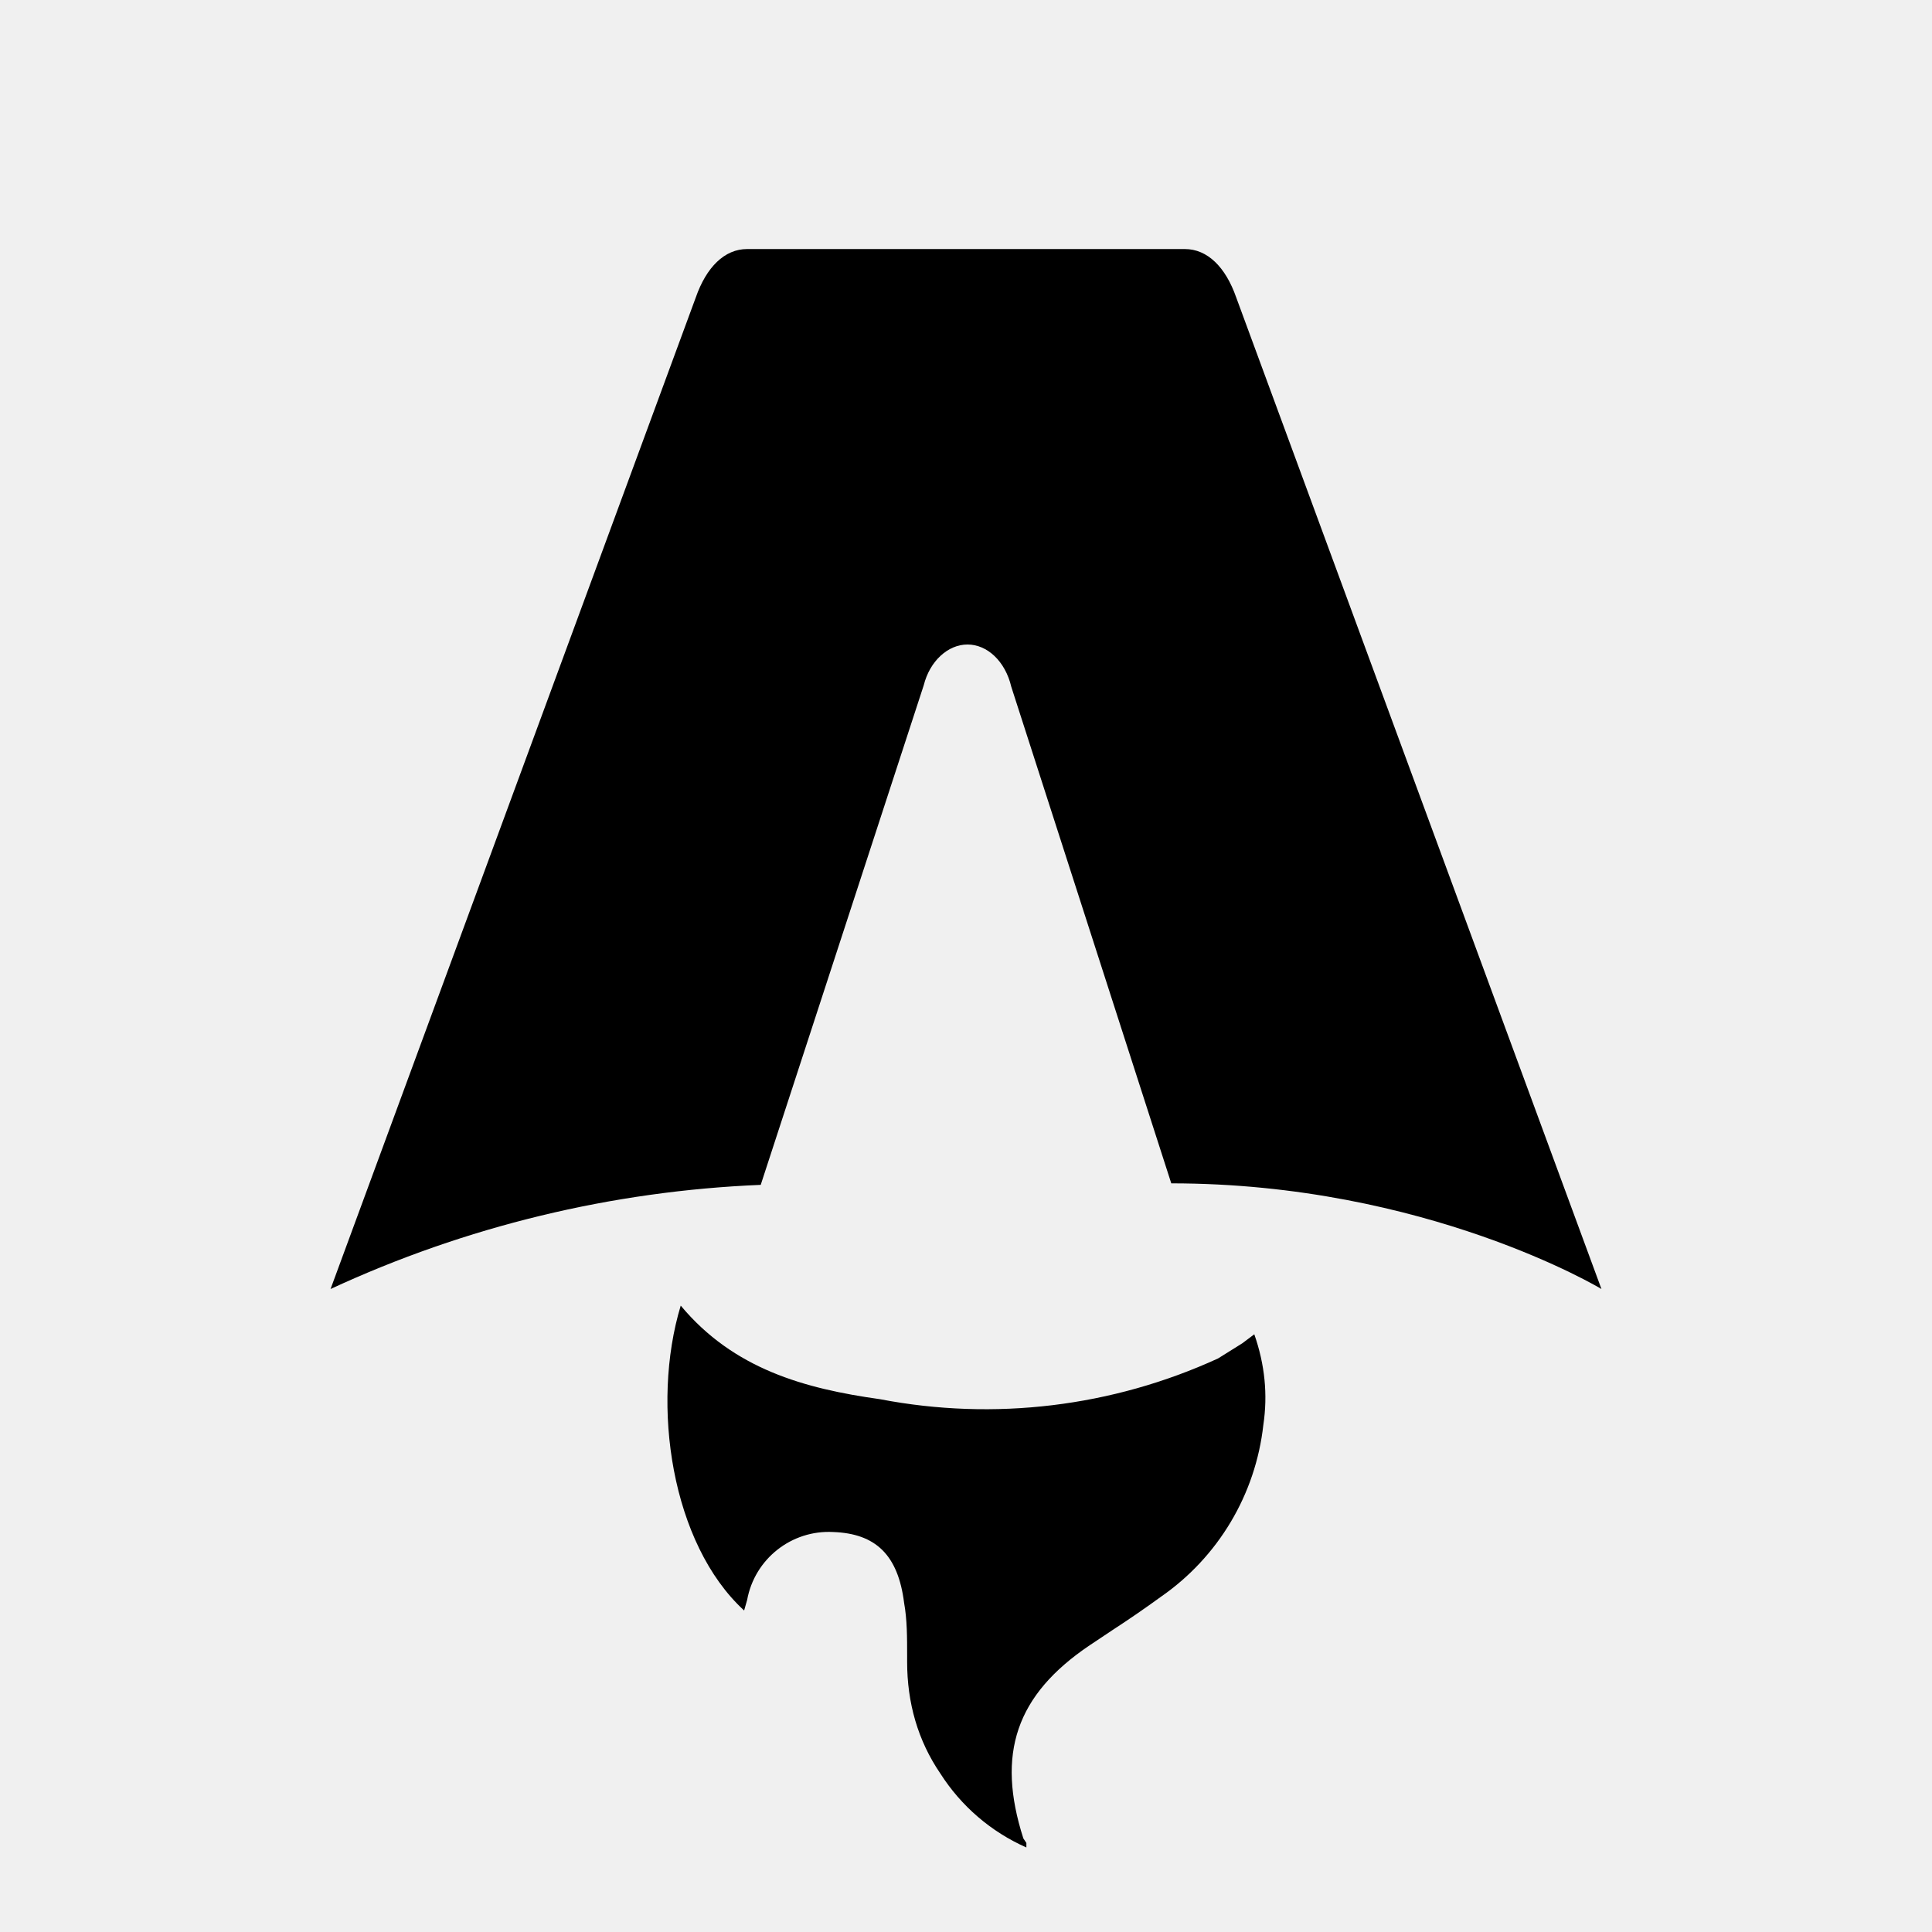
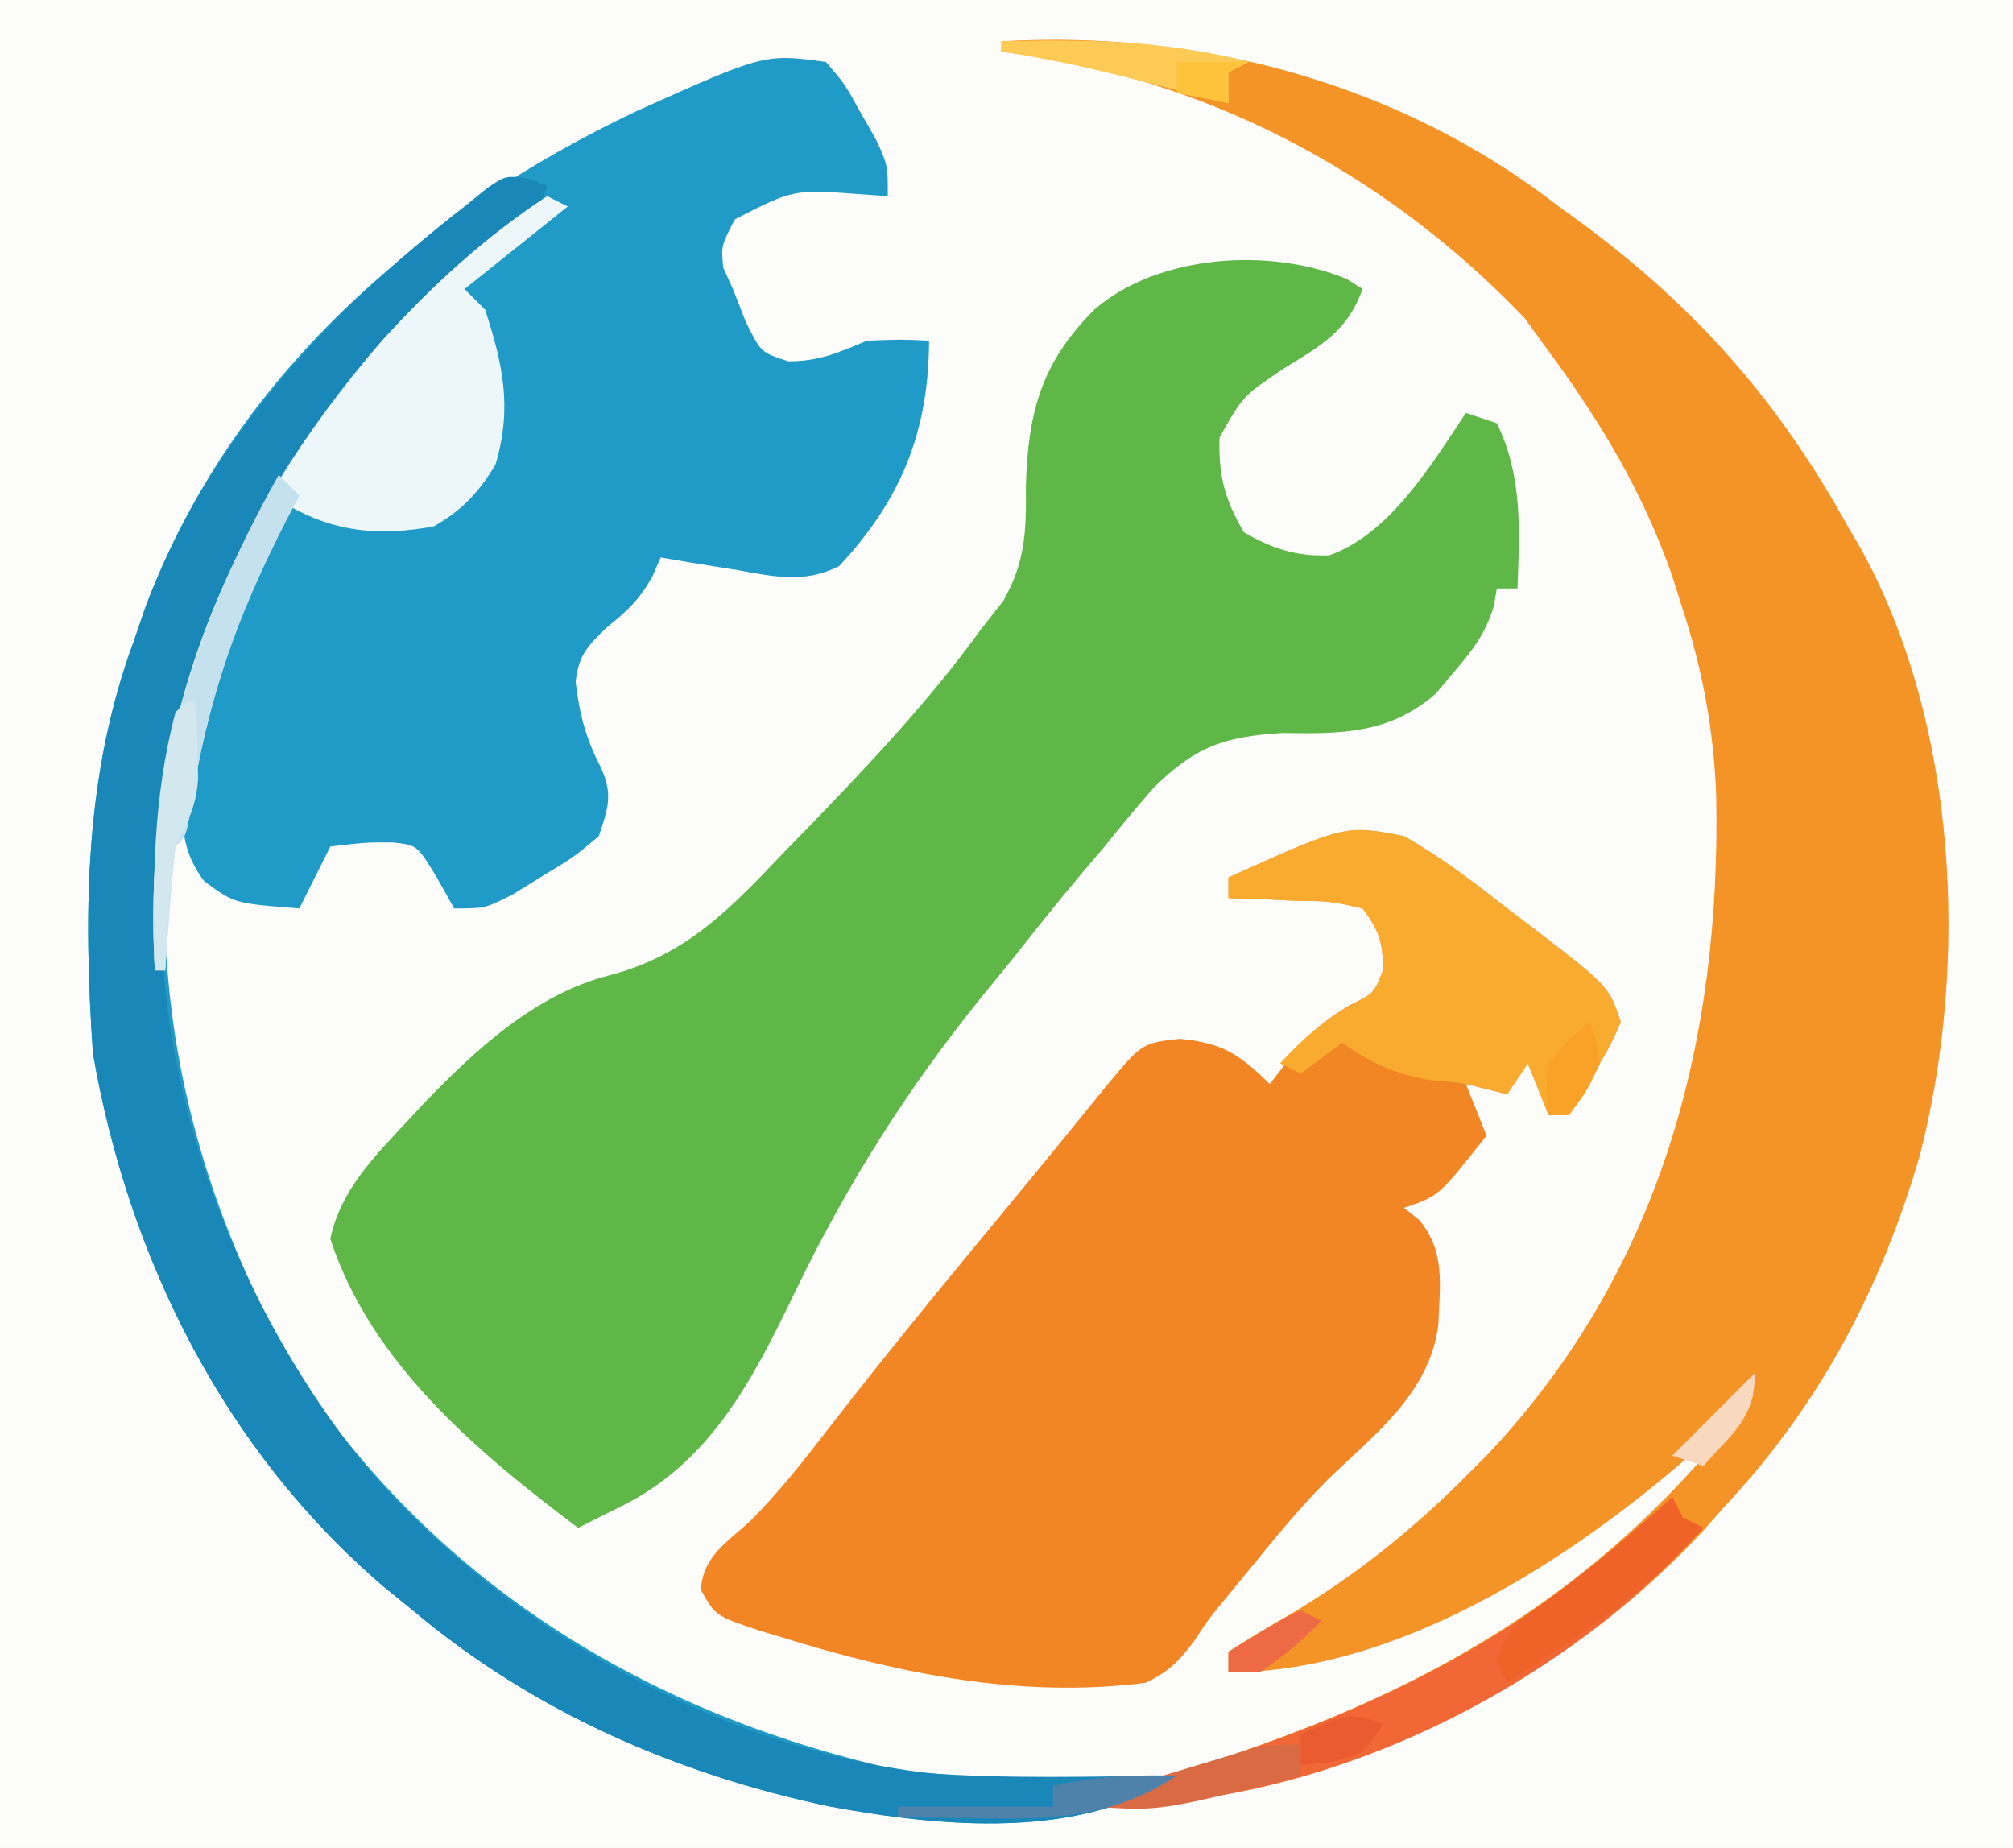
- <svg xmlns="http://www.w3.org/2000/svg" fill="none" viewBox="0 0 128 128">
-   <path d="M50.4 78.5a75.1 75.1 0 0 0-28.5 6.9l24.2-65.7c.7-2 1.9-3.2 3.4-3.2h29c1.5 0 2.7 1.2 3.4 3.2l24.2 65.7s-11.6-7-28.5-7L67 45.5c-.4-1.7-1.6-2.8-2.9-2.8-1.3 0-2.5 1.1-2.9 2.7L50.4 78.5Zm-1.1 28.2Zm-4.2-20.2c-2 6.6-.6 15.8 4.2 20.2a17.5 17.5 0 0 1 .2-.7 5.5 5.5 0 0 1 5.7-4.5c2.8.1 4.3 1.5 4.7 4.7.2 1.1.2 2.3.2 3.5v.4c0 2.7.7 5.2 2.2 7.4a13 13 0 0 0 5.7 4.9v-.3l-.2-.3c-1.8-5.6-.5-9.5 4.4-12.8l1.5-1a73 73 0 0 0 3.2-2.2 16 16 0 0 0 6.8-11.4c.3-2 .1-4-.6-6l-.8.6-1.6 1a37 37 0 0 1-22.4 2.7c-5-.7-9.7-2-13.2-6.2Z" />
-   <style>
-         path { fill: #000; }
-         @media (prefers-color-scheme: dark) {
-             path { fill: #FFF; }
-         }
-     </style>
+ <svg xmlns="http://www.w3.org/2000/svg" width="195" height="179">
+   <path fill="#fcfcfb" d="M0 0h195v179H0z" />
+   <path fill="#5eb746" d="M130.457 27.023 132 28c-1.507 4.113-3.979 5.44-7.625 7.688-3.973 2.668-3.973 2.668-6.238 6.69-.116 3.696.494 5.992 2.363 9.185 2.76 1.586 5.056 2.357 8.27 2.23 5.892-2.095 9.885-8.775 13.23-13.793l3 1c2.522 5.176 2.2 10.386 2 16h-2l-.3 1.742c-.84 2.708-2.042 4.24-3.887 6.383l-1.731 2.07c-4.5 3.9-9.117 3.908-14.832 3.805-5.708.348-8.491 1.335-12.562 5.375A174 174 0 0 0 107 82l-2.227 2.617C102.461 87.371 100.23 90.18 98 93q-1.38 1.695-2.762 3.387c-7.307 9.013-13.162 18.278-18.213 28.746C72.923 133.605 68.865 141.688 60 146q-2 .998-4 2c-9.725-7.313-20.106-15.99-24-28 .991-4.707 4.24-7.945 7.438-11.375l1.614-1.734c4.988-5.193 10.784-10.566 17.93-12.4C66.508 92.54 70.739 88.03 76 82.5l2.662-2.733C84.44 73.785 90.117 67.748 95 61l2.195-2.8c2.138-3.79 2.233-6.793 2.18-11.013.189-7.178 1.468-12.03 6.625-17.187 6.11-5.33 16.981-6.09 24.457-2.977" />
+   <path fill="#209ac6" d="M80 6c1.8 2.082 1.8 2.082 3.313 4.813l1.55 2.707C86 16 86 16 86 19l-2.484-.176c-6.655-.494-6.655-.494-12.329 2.426-1.331 2.548-1.331 2.548-1.124 4.688L71 28l1.25 3.188c1.468 2.962 1.468 2.962 4.125 3.812 3.02 0 4.85-.85 7.625-2 3.313-.125 3.313-.125 6 0-.037 8.78-2.69 15.386-8.715 21.836-3.401 1.733-6.421.99-10.035.352-.697-.11-1.395-.218-2.113-.33-1.715-.27-3.426-.562-5.137-.858l-.8 1.828c-1.248 2.259-2.403 3.319-4.388 4.922-1.881 1.804-2.742 2.659-3.05 5.273.344 3.036.964 5.443 2.363 8.165 1.29 2.67.82 4.029-.125 6.812-2.398 2.02-2.398 2.02-5.375 3.813l-2.96 1.832C47 88 47 88 44 88l-1.687-3c-1.904-3.152-1.904-3.152-4.348-3.398-2.476-.007-2.476-.007-5.965.398l-3 6c-6.308-.485-6.308-.485-9.227-2.656-2.992-3.955-2-7.582-1.523-12.324C19.65 64.288 23.249 55.412 28 48l1.695.965C33.745 50.784 37.673 50.87 42 50c2.958-1.831 4.625-3.807 6-7 .234-3.166-.235-5.933-1-9l-.434-2.145C46.091 29.778 46.091 29.778 44 28l10-8C36.55 30.802 23.207 48.68 18.095 68.682c-5.19 22.589-.688 45.13 11.093 64.943C42.38 153.255 62.156 165.508 85 171c9.432 1.84 19.433 1.088 29 1-9.474 6.316-22.937 4.956-33.706 2.972C65.506 171.844 51.604 165.764 40 156l-2.793-2.27C21.758 140.54 12.443 121.92 9 102c-.926-13.727-.813-27.002 4-40l1.063-3.113c8.316-22.264 26.615-38.172 47.625-48.137C74.056 5.198 74.056 5.198 80 6" />
+   <path fill="#f49326" d="M97 4c19.31-1.102 38.631 4.067 54 16l2.23 1.617C164.37 29.857 172.352 38.937 179 51l1.238 2.11c9.42 17.02 10.527 40.215 5.737 58.804-3.759 12.938-9.733 24.238-18.975 34.086l-2.043 2.316c-14.413 15.55-35.492 25.508-56.57 26.606L106 175v-1l3.191-.883c24.99-7.039 44.887-16.813 60.809-38.117l-1.54 1.637C155.9 148.7 137.089 162 119 162v-2c1.917-1.253 3.887-2.426 5.875-3.562 6.416-3.803 11.837-8.15 17.125-13.438l2.113-2.113c16.721-17.76 22.598-39.954 22.137-63.785-.232-6.313-1.293-12.095-3.25-18.102l-1.031-3.254C159.135 47.636 155.072 40.903 150 34l-2.312-3.187C134.116 16.61 116.526 7.398 97 5z" />
+   <path fill="#f28624" d="M136 81c3.59 2.018 6.768 4.457 10 7l2.828 2.14c7.025 5.42 7.025 5.42 8.172 8.86-.996 2.262-.996 2.262-2.437 4.688l-1.434 2.449L152 108h-2l-2-5-2 3-4-1 2 5c-4.625 5.875-4.625 5.875-8 7l1.473 1.168c2.568 3.08 1.994 6.267 1.863 10.125-.837 6.743-6.278 10.708-10.899 15.207-2.549 2.615-4.836 5.343-7.125 8.188l-2.285 2.78c-1.98 2.403-1.98 2.403-3.398 4.563-1.467 1.938-2.43 2.9-4.629 3.969-11.928 1.548-23.826-.839-35.187-4.375l-2.002-.596c-4.517-1.498-4.517-1.498-5.909-4.013.158-3.262 2.56-4.624 4.828-6.735 2.692-2.706 5.01-5.637 7.332-8.656 5.947-7.692 12.124-15.182 18.324-22.67 3-3.634 5.97-7.293 8.942-10.951 3.306-3.963 3.306-3.963 6.984-4.379 4.199.427 5.708 1.485 8.688 4.375l2.188-2.812c1.824-2.22 3.027-3.315 5.562-4.813 2.365-1.166 2.365-1.166 3.188-3.312.082-2.721-.312-3.864-1.938-6.063-3.11-.707-3.11-.707-6.625-.75l-3.602-.172L119 87v-2c11.341-5.112 11.341-5.112 17-4" />
+   <path fill="#1987b8" d="M51.25 17.313 53 18c-1.177 3.53-2.174 4.11-5.125 6.25C30 37.84 19.105 57.902 16 80c-2.353 22.078 5.718 44.947 19.434 62.031 13.254 15.557 33.744 27.106 54.191 29.719 8.092.58 16.268.325 24.375.25-9.474 6.316-22.937 4.956-33.706 2.972C65.506 171.844 51.604 165.764 40 156l-2.793-2.27C21.758 140.54 12.443 121.92 9 102c-.926-13.727-.813-27.002 4-40l1.063-3.113C20.07 42.803 31.653 30.363 45 20l2.191-1.781C49 17 49 17 51.25 17.312" />
+   <path fill="#f8ab2e" d="M136 81c3.59 2.018 6.768 4.457 10 7l2.828 2.14c7.025 5.42 7.025 5.42 8.172 8.86-.996 2.262-.996 2.262-2.437 4.688l-1.434 2.449L152 108h-2l-2-5-2 3-1.562-.437c-2.585-.647-2.585-.647-5.875-.938-3.56-.624-5.629-1.58-8.563-3.625l-4 3-2-1c2.128-2.286 3.945-3.97 6.688-5.5 2.413-1.282 2.413-1.282 3.25-3.437.082-2.721-.312-3.864-1.938-6.063-3.11-.707-3.11-.707-6.625-.75l-3.602-.172L119 87v-2c11.341-5.112 11.341-5.112 17-4" />
+   <path fill="#edf7fa" d="m53 19 2 1-10 8 2 2c1.723 5.35 2.639 9.47 1 15-1.61 2.69-3.26 4.457-6 6-5.143.915-9.438.607-14-2-4.66 9.855-8.013 18.775-9.57 29.594C18 81 18 81 17 82a145 145 0 0 0-.562 6.063l-.254 3.347L16 94h-1c-1.363-23.545 6.745-43.353 22-61 4.897-5.385 9.923-9.992 16-14" />
+   <path fill="#f16735" d="m162 145 1 2 2 1c-13.192 14.801-33.58 25.207-53.312 26.75-1.896.099-3.791.188-5.688.25v-1l3.191-.883C129.631 167.36 146.655 159.956 162 145" />
+   <path fill="#c5e1ed" d="m27 46 2 2-1.207 2.309c-4.858 9.467-7.847 17.749-9.363 28.285C18 81 18 81 17 82a145 145 0 0 0-.562 6.063l-.254 3.347L16 94h-1c-1.032-17.828 3.332-32.558 12-48" />
+   <path fill="#ef6228" d="m162 145 1 2 2 1c-5.528 6.229-11.99 10.569-19 15l-1-2c1.125-3.376 1.75-3.79 4.563-5.75 4.39-3.16 8.417-6.636 12.437-10.25" />
+   <path fill="#fdcb55" d="M97 4c8.27-.214 15.962-.074 24 2l-2 1v3l-3.29-.84-4.335-1.098-2.16-.552C105.16 6.487 101.14 5.62 97 5z" />
+   <path fill="#d86b43" d="M126 169v3c-13.633 3.444-13.633 3.444-20 3v-1q4.154-1.256 8.313-2.5l2.38-.723 2.295-.683 2.11-.635C123 169 123 169 126 169" />
+   <path fill="#d2e7ee" d="M18 68h1q.079 2.374.125 4.75l.07 2.672C18.986 78.18 18.221 79.559 17 82a88 88 0 0 0-.625 6.25l-.227 3.266L16 94h-1c-.224-8.507-.202-16.724 2-25z" />
+   <path fill="#4e82aa" d="M114 172c-5.998 3.998-11.976 4.28-18.937 4.125l-2.362-.027c-1.9-.024-3.8-.06-5.701-.098v-1h15v-2c4.053-.982 7.839-1.082 12-1" />
+   <path fill="#faa227" d="M154 99c.688 1.688.688 1.688 1 4-1.312 2.75-1.312 2.75-3 5h-2c-.25-2.25-.25-2.25 0-5 2-2.312 2-2.312 4-4" />
+   <path fill="#ea5c2f" d="M134 167c-2 3-2 3-5.125 3.688L126 171v-3c4.625-2.125 4.625-2.125 8-1" />
+   <path fill="#ee6a45" d="m126 156 2 1c-1.933 2.025-3.632 3.421-6 5h-3v-2c5.273-3.223 5.273-3.223 7-4" />
+   <path fill="#f9d8c0" d="M170 133c0 4.39-2.128 5.77-5 9l-3-1z" />
+   <path fill="#fdc43b" d="M114 6h7l-2 1v3l-5-1z" />
</svg>
